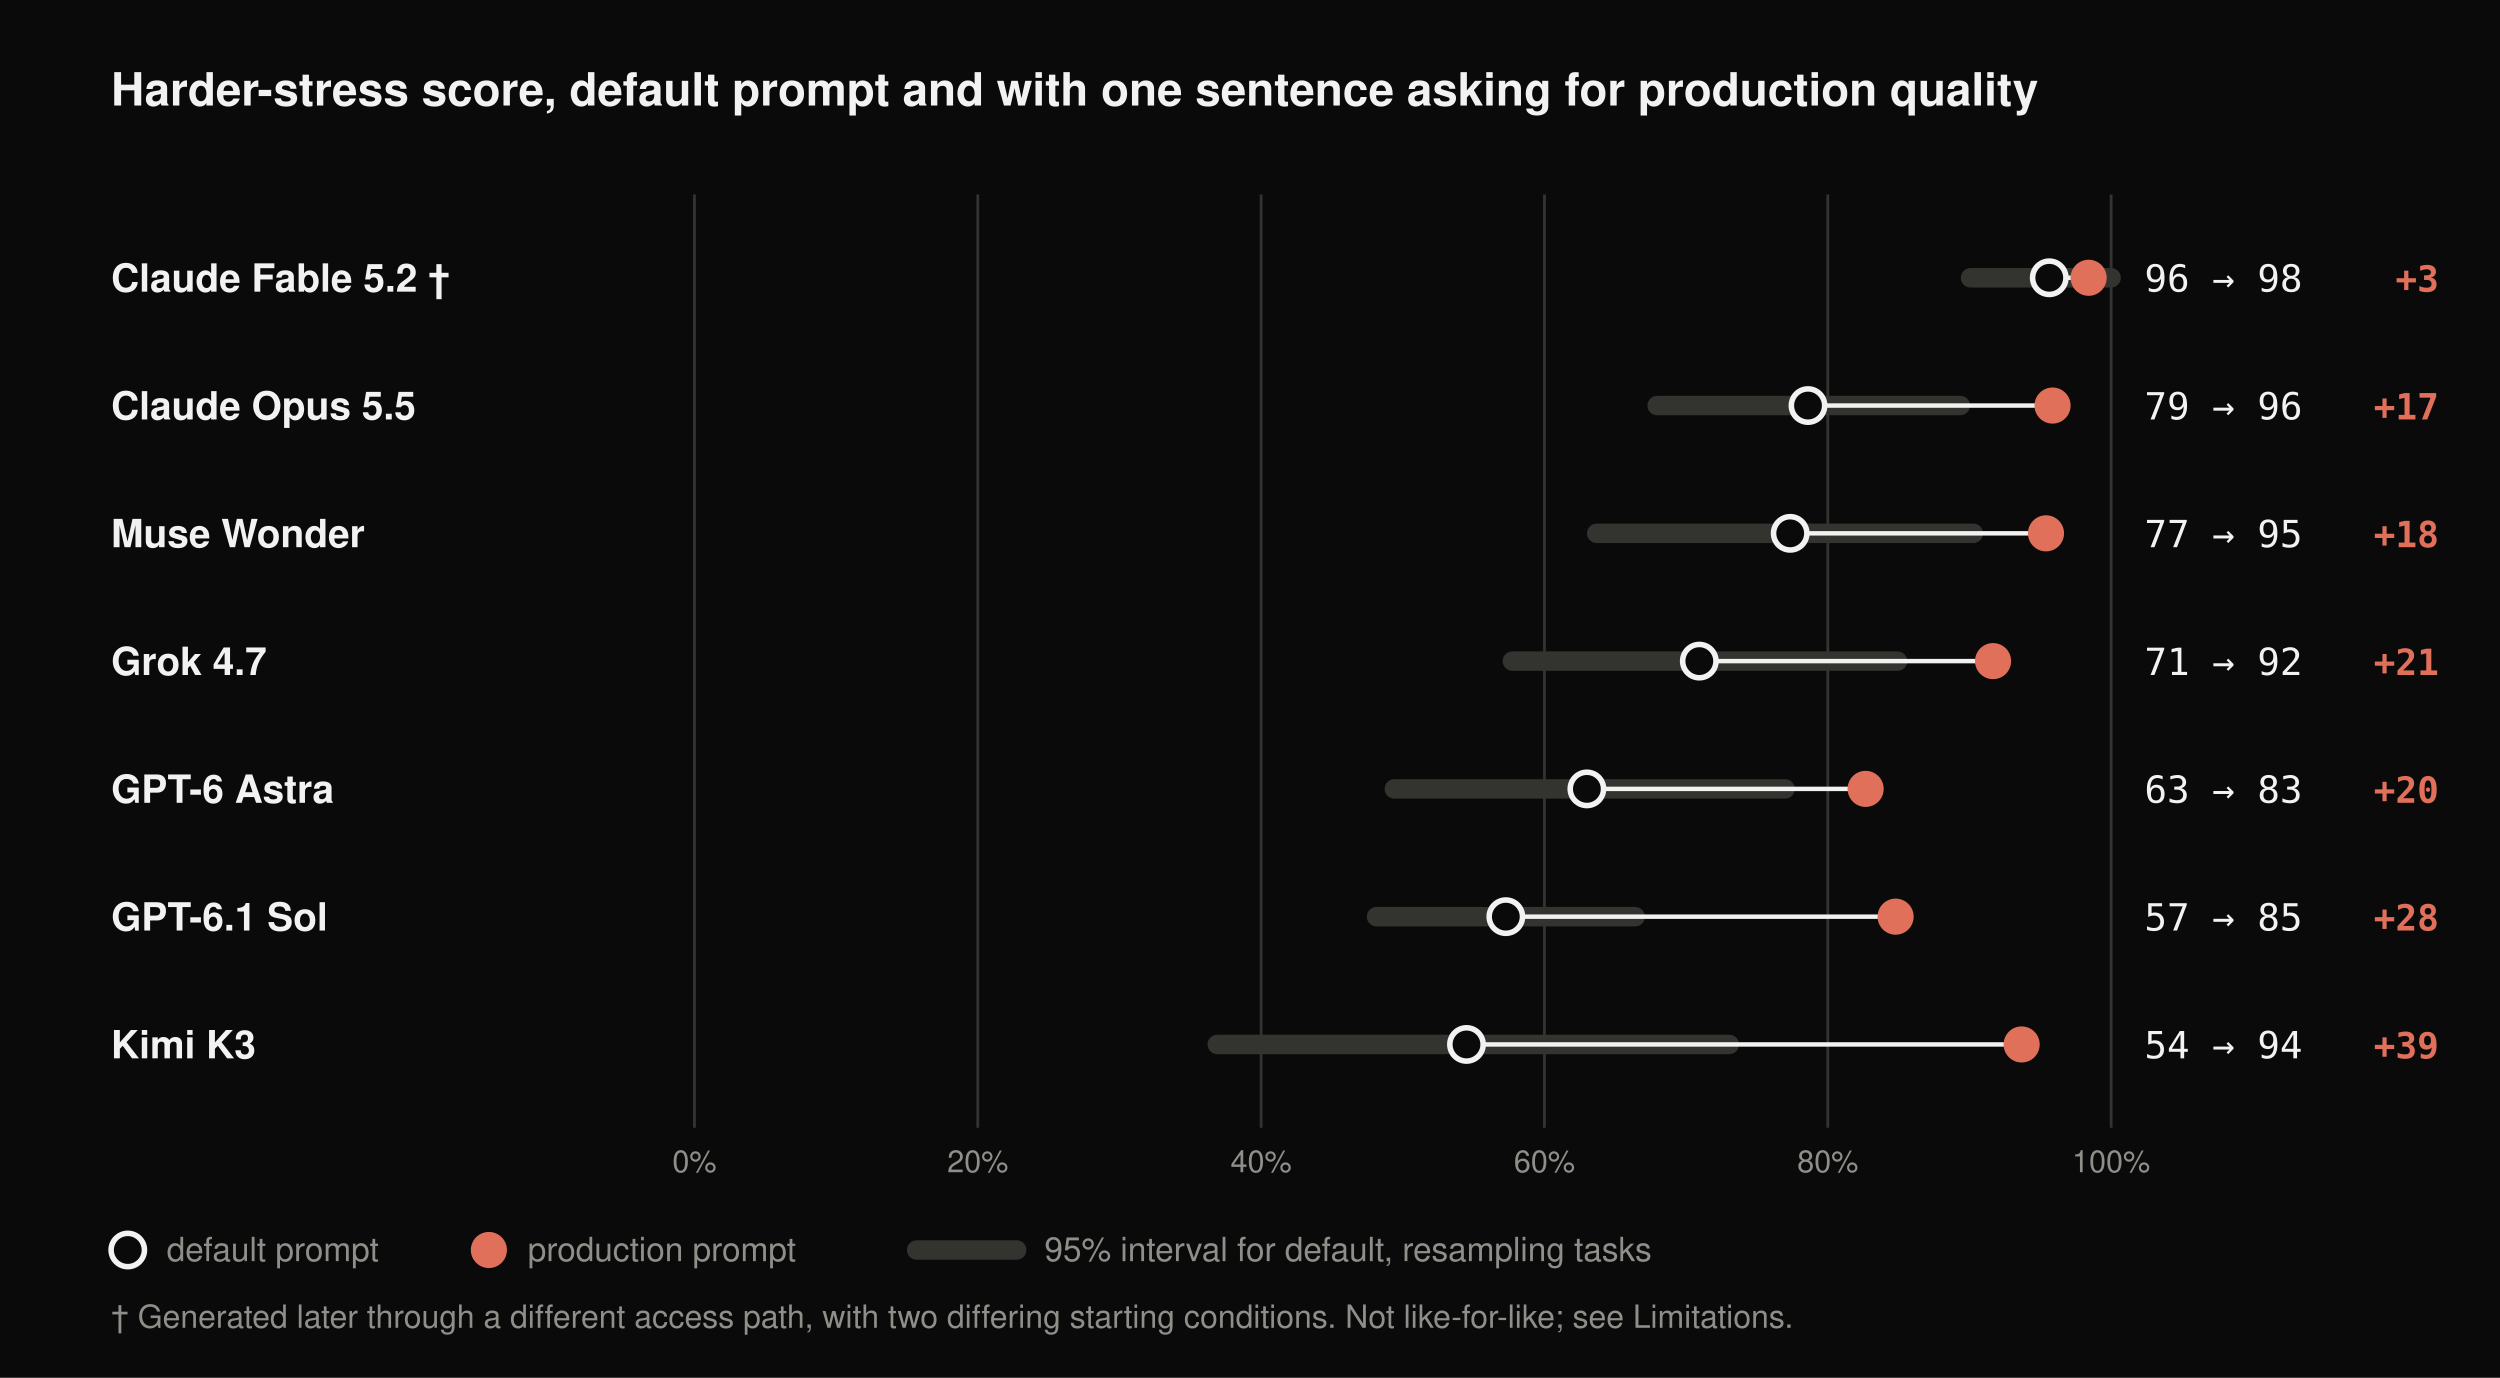
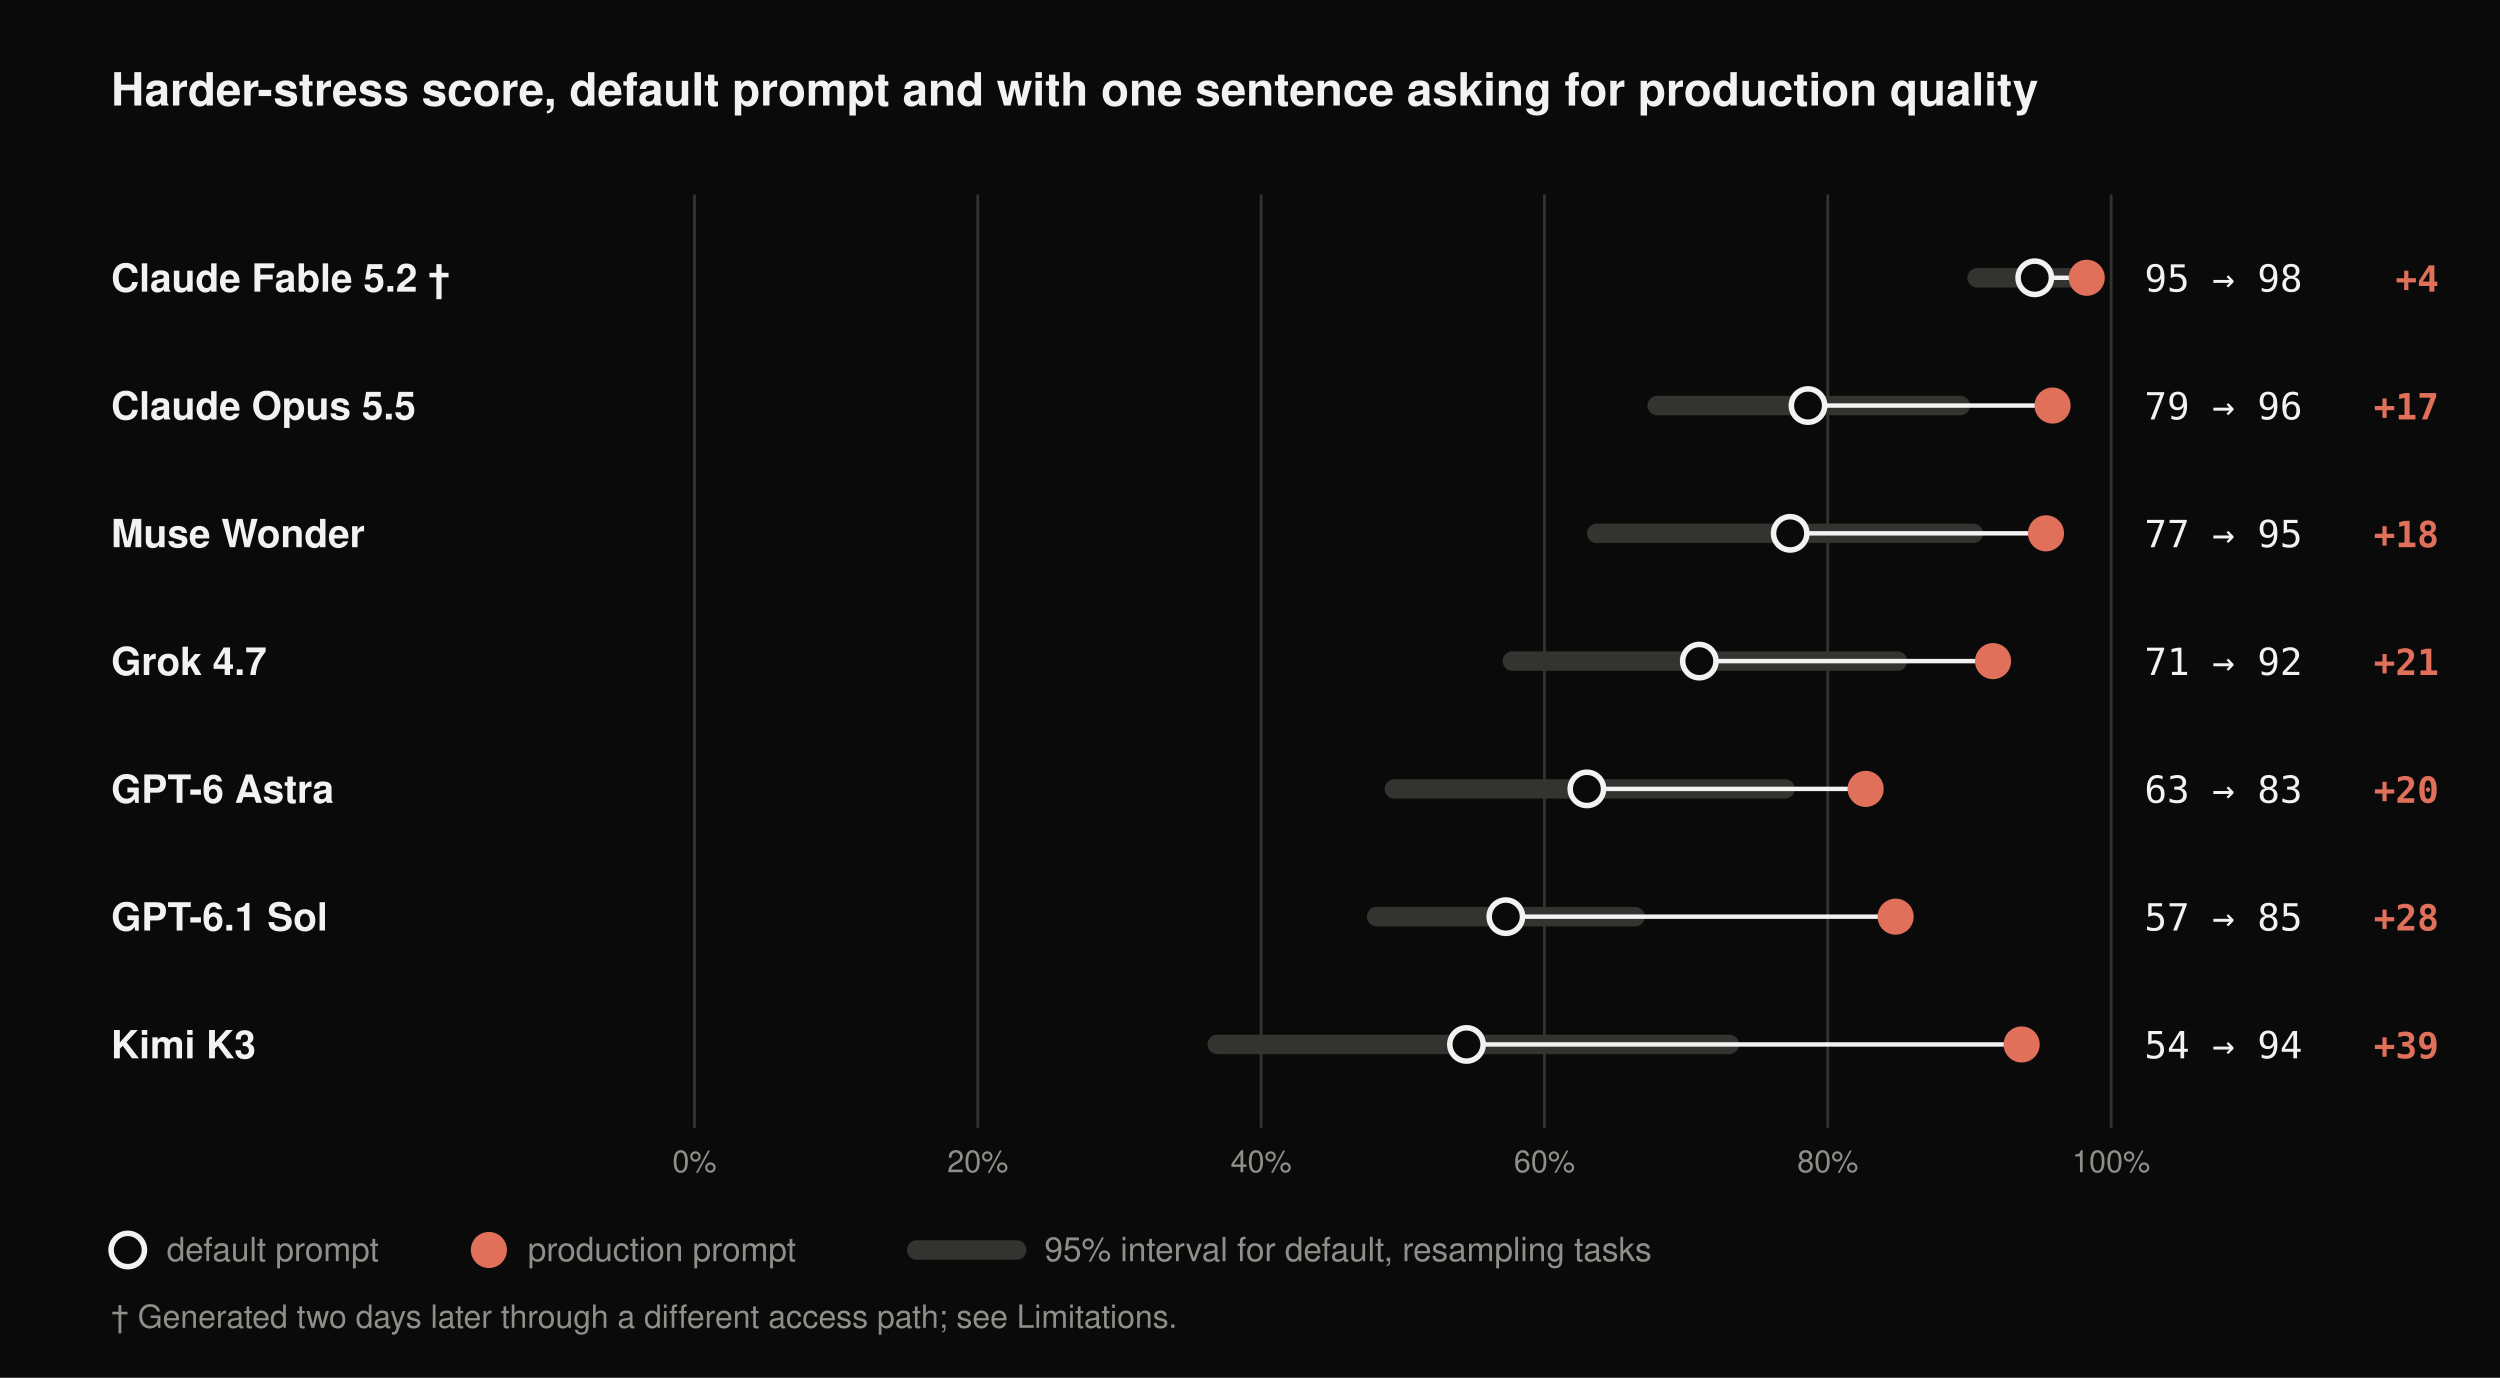
<svg xmlns="http://www.w3.org/2000/svg" viewBox="0 0 900 496" width="900" height="496">
  <rect width="900" height="496" fill="#0a0a0a" />
  <defs>
    <marker id="a" viewBox="0 0 10 10" refX="9" refY="5" markerWidth="7" markerHeight="7" orient="auto">
      <path d="M0,0 L10,5 L0,10 z" fill="#f2f2f2" />
    </marker>
    <marker id="am" viewBox="0 0 10 10" refX="9" refY="5" markerWidth="7" markerHeight="7" orient="auto">
      <path d="M0,0 L10,5 L0,10 z" fill="#8f8f8a" />
    </marker>
  </defs>
  <text x="40" y="38" font-size="16.5" fill="#f2f2f2" text-anchor="start" font-weight="600" font-family="ui-sans-serif,-apple-system,Helvetica,Arial,sans-serif">Harder-stress score, default prompt and with one sentence asking for production quality</text>
  <line x1="250.0" y1="70" x2="250.0" y2="406" stroke="#33332f" stroke-width="1" />
  <text x="250.0" y="422" font-size="11" fill="#8f8f8a" text-anchor="middle" font-weight="400" font-family="ui-sans-serif,-apple-system,Helvetica,Arial,sans-serif">0%</text>
  <line x1="352.0" y1="70" x2="352.0" y2="406" stroke="#33332f" stroke-width="1" />
  <text x="352.0" y="422" font-size="11" fill="#8f8f8a" text-anchor="middle" font-weight="400" font-family="ui-sans-serif,-apple-system,Helvetica,Arial,sans-serif">20%</text>
  <line x1="454.0" y1="70" x2="454.0" y2="406" stroke="#33332f" stroke-width="1" />
  <text x="454.0" y="422" font-size="11" fill="#8f8f8a" text-anchor="middle" font-weight="400" font-family="ui-sans-serif,-apple-system,Helvetica,Arial,sans-serif">40%</text>
  <line x1="556.0" y1="70" x2="556.0" y2="406" stroke="#33332f" stroke-width="1" />
  <text x="556.0" y="422" font-size="11" fill="#8f8f8a" text-anchor="middle" font-weight="400" font-family="ui-sans-serif,-apple-system,Helvetica,Arial,sans-serif">60%</text>
  <line x1="658.0" y1="70" x2="658.0" y2="406" stroke="#33332f" stroke-width="1" />
  <text x="658.0" y="422" font-size="11" fill="#8f8f8a" text-anchor="middle" font-weight="400" font-family="ui-sans-serif,-apple-system,Helvetica,Arial,sans-serif">80%</text>
  <line x1="760.0" y1="70" x2="760.0" y2="406" stroke="#33332f" stroke-width="1" />
  <text x="760.0" y="422" font-size="11" fill="#8f8f8a" text-anchor="middle" font-weight="400" font-family="ui-sans-serif,-apple-system,Helvetica,Arial,sans-serif">100%</text>
  <text x="40" y="105" font-size="14" fill="#f2f2f2" text-anchor="start" font-weight="600" font-family="ui-sans-serif,-apple-system,Helvetica,Arial,sans-serif">Claude Fable 5.2 †</text>
-   <line x1="709.405" y1="100" x2="760.0" y2="100" stroke="#33332f" stroke-width="7" stroke-linecap="round" />
-   <line x1="737.738" y1="100" x2="751.905" y2="100" stroke="#f2f2f2" stroke-width="1.6" />
-   <circle cx="737.738" cy="100" r="6" fill="#0a0a0a" stroke="#f2f2f2" stroke-width="2" />
-   <circle cx="751.905" cy="100" r="6.5" fill="#e0705a" />
-   <text x="772" y="105" font-size="13.5" fill="#f2f2f2" text-anchor="start" font-weight="400" font-family="ui-monospace,SFMono-Regular,Menlo,monospace">96 → 98</text>
-   <text x="878" y="105" font-size="13" fill="#e0705a" text-anchor="end" font-weight="600" font-family="ui-monospace,SFMono-Regular,Menlo,monospace">+3</text>
+   <line x1="711.766" y1="100" x2="750.555" y2="100" stroke="#33332f" stroke-width="7" stroke-linecap="round" />
+   <line x1="732.51" y1="100" x2="751.23" y2="100" stroke="#f2f2f2" stroke-width="1.6" />
+   <circle cx="732.51" cy="100" r="6" fill="#0a0a0a" stroke="#f2f2f2" stroke-width="2" />
+   <circle cx="751.23" cy="100" r="6.5" fill="#e0705a" />
+   <text x="772" y="105" font-size="13.5" fill="#f2f2f2" text-anchor="start" font-weight="400" font-family="ui-monospace,SFMono-Regular,Menlo,monospace">95 → 98</text>
+   <text x="878" y="105" font-size="13" fill="#e0705a" text-anchor="end" font-weight="600" font-family="ui-monospace,SFMono-Regular,Menlo,monospace">+4</text>
  <text x="40" y="151" font-size="14" fill="#f2f2f2" text-anchor="start" font-weight="600" font-family="ui-sans-serif,-apple-system,Helvetica,Arial,sans-serif">Claude Opus 5.5</text>
  <line x1="596.577" y1="146" x2="705.695" y2="146" stroke="#33332f" stroke-width="7" stroke-linecap="round" />
  <line x1="650.883" y1="146" x2="738.919" y2="146" stroke="#f2f2f2" stroke-width="1.6" />
  <circle cx="650.883" cy="146" r="6" fill="#0a0a0a" stroke="#f2f2f2" stroke-width="2" />
  <circle cx="738.919" cy="146" r="6.5" fill="#e0705a" />
  <text x="772" y="151" font-size="13.5" fill="#f2f2f2" text-anchor="start" font-weight="400" font-family="ui-monospace,SFMono-Regular,Menlo,monospace">79 → 96</text>
  <text x="878" y="151" font-size="13" fill="#e0705a" text-anchor="end" font-weight="600" font-family="ui-monospace,SFMono-Regular,Menlo,monospace">+17</text>
  <text x="40" y="197" font-size="14" fill="#f2f2f2" text-anchor="start" font-weight="600" font-family="ui-sans-serif,-apple-system,Helvetica,Arial,sans-serif">Muse Wonder</text>
  <line x1="574.822" y1="192" x2="710.417" y2="192" stroke="#33332f" stroke-width="7" stroke-linecap="round" />
  <line x1="644.474" y1="192" x2="736.557" y2="192" stroke="#f2f2f2" stroke-width="1.6" />
  <circle cx="644.474" cy="192" r="6" fill="#0a0a0a" stroke="#f2f2f2" stroke-width="2" />
  <circle cx="736.557" cy="192" r="6.5" fill="#e0705a" />
  <text x="772" y="197" font-size="13.5" fill="#f2f2f2" text-anchor="start" font-weight="400" font-family="ui-monospace,SFMono-Regular,Menlo,monospace">77 → 95</text>
  <text x="878" y="197" font-size="13" fill="#e0705a" text-anchor="end" font-weight="600" font-family="ui-monospace,SFMono-Regular,Menlo,monospace">+18</text>
  <text x="40" y="243" font-size="14" fill="#f2f2f2" text-anchor="start" font-weight="600" font-family="ui-sans-serif,-apple-system,Helvetica,Arial,sans-serif">Grok 4.7</text>
  <line x1="544.464" y1="238" x2="683.095" y2="238" stroke="#33332f" stroke-width="7" stroke-linecap="round" />
  <line x1="611.756" y1="238" x2="717.5" y2="238" stroke="#f2f2f2" stroke-width="1.6" />
  <circle cx="611.756" cy="238" r="6" fill="#0a0a0a" stroke="#f2f2f2" stroke-width="2" />
  <circle cx="717.5" cy="238" r="6.5" fill="#e0705a" />
  <text x="772" y="243" font-size="13.5" fill="#f2f2f2" text-anchor="start" font-weight="400" font-family="ui-monospace,SFMono-Regular,Menlo,monospace">71 → 92</text>
  <text x="878" y="243" font-size="13" fill="#e0705a" text-anchor="end" font-weight="600" font-family="ui-monospace,SFMono-Regular,Menlo,monospace">+21</text>
  <text x="40" y="289" font-size="14" fill="#f2f2f2" text-anchor="start" font-weight="600" font-family="ui-sans-serif,-apple-system,Helvetica,Arial,sans-serif">GPT-6 Astra</text>
  <line x1="501.964" y1="284" x2="642.619" y2="284" stroke="#33332f" stroke-width="7" stroke-linecap="round" />
  <line x1="571.28" y1="284" x2="671.627" y2="284" stroke="#f2f2f2" stroke-width="1.6" />
  <circle cx="571.28" cy="284" r="6" fill="#0a0a0a" stroke="#f2f2f2" stroke-width="2" />
  <circle cx="671.627" cy="284" r="6.5" fill="#e0705a" />
  <text x="772" y="289" font-size="13.5" fill="#f2f2f2" text-anchor="start" font-weight="400" font-family="ui-monospace,SFMono-Regular,Menlo,monospace">63 → 83</text>
  <text x="878" y="289" font-size="13" fill="#e0705a" text-anchor="end" font-weight="600" font-family="ui-monospace,SFMono-Regular,Menlo,monospace">+20</text>
  <text x="40" y="335" font-size="14" fill="#f2f2f2" text-anchor="start" font-weight="600" font-family="ui-sans-serif,-apple-system,Helvetica,Arial,sans-serif">GPT-6.1 Sol</text>
  <line x1="495.555" y1="330" x2="588.651" y2="330" stroke="#33332f" stroke-width="7" stroke-linecap="round" />
  <line x1="542.103" y1="330" x2="682.421" y2="330" stroke="#f2f2f2" stroke-width="1.6" />
  <circle cx="542.103" cy="330" r="6" fill="#0a0a0a" stroke="#f2f2f2" stroke-width="2" />
  <circle cx="682.421" cy="330" r="6.5" fill="#e0705a" />
  <text x="772" y="335" font-size="13.5" fill="#f2f2f2" text-anchor="start" font-weight="400" font-family="ui-monospace,SFMono-Regular,Menlo,monospace">57 → 85</text>
  <text x="878" y="335" font-size="13" fill="#e0705a" text-anchor="end" font-weight="600" font-family="ui-monospace,SFMono-Regular,Menlo,monospace">+28</text>
  <text x="40" y="381" font-size="14" fill="#f2f2f2" text-anchor="start" font-weight="600" font-family="ui-sans-serif,-apple-system,Helvetica,Arial,sans-serif">Kimi K3</text>
  <line x1="438.214" y1="376" x2="622.549" y2="376" stroke="#33332f" stroke-width="7" stroke-linecap="round" />
  <line x1="527.937" y1="376" x2="727.788" y2="376" stroke="#f2f2f2" stroke-width="1.6" />
  <circle cx="527.937" cy="376" r="6" fill="#0a0a0a" stroke="#f2f2f2" stroke-width="2" />
  <circle cx="727.788" cy="376" r="6.5" fill="#e0705a" />
  <text x="772" y="381" font-size="13.5" fill="#f2f2f2" text-anchor="start" font-weight="400" font-family="ui-monospace,SFMono-Regular,Menlo,monospace">54 → 94</text>
  <text x="878" y="381" font-size="13" fill="#e0705a" text-anchor="end" font-weight="600" font-family="ui-monospace,SFMono-Regular,Menlo,monospace">+39</text>
  <circle cx="46" cy="450" r="6" fill="#0a0a0a" stroke="#f2f2f2" stroke-width="2" />
  <text x="60" y="454" font-size="12" fill="#8f8f8a" text-anchor="start" font-weight="400" font-family="ui-sans-serif,-apple-system,Helvetica,Arial,sans-serif">default prompt</text>
  <circle cx="176" cy="450" r="6.5" fill="#e0705a" />
  <text x="190" y="454" font-size="12" fill="#8f8f8a" text-anchor="start" font-weight="400" font-family="ui-sans-serif,-apple-system,Helvetica,Arial,sans-serif">production prompt</text>
  <line x1="330" y1="450" x2="366" y2="450" stroke="#33332f" stroke-width="7" stroke-linecap="round" />
  <text x="376" y="454" font-size="12" fill="#8f8f8a" text-anchor="start" font-weight="400" font-family="ui-sans-serif,-apple-system,Helvetica,Arial,sans-serif">95% interval for default, resampling tasks</text>
-   <text x="40" y="478" font-size="11.5" fill="#8f8f8a" text-anchor="start" font-weight="400" font-family="ui-sans-serif,-apple-system,Helvetica,Arial,sans-serif">† Generated later through a different access path, with two differing starting conditions. Not like-for-like; see Limitations.</text>
+   <text x="40" y="478" font-size="11.5" fill="#8f8f8a" text-anchor="start" font-weight="400" font-family="ui-sans-serif,-apple-system,Helvetica,Arial,sans-serif">† Generated two days later through a different access path; see Limitations.</text>
</svg>
